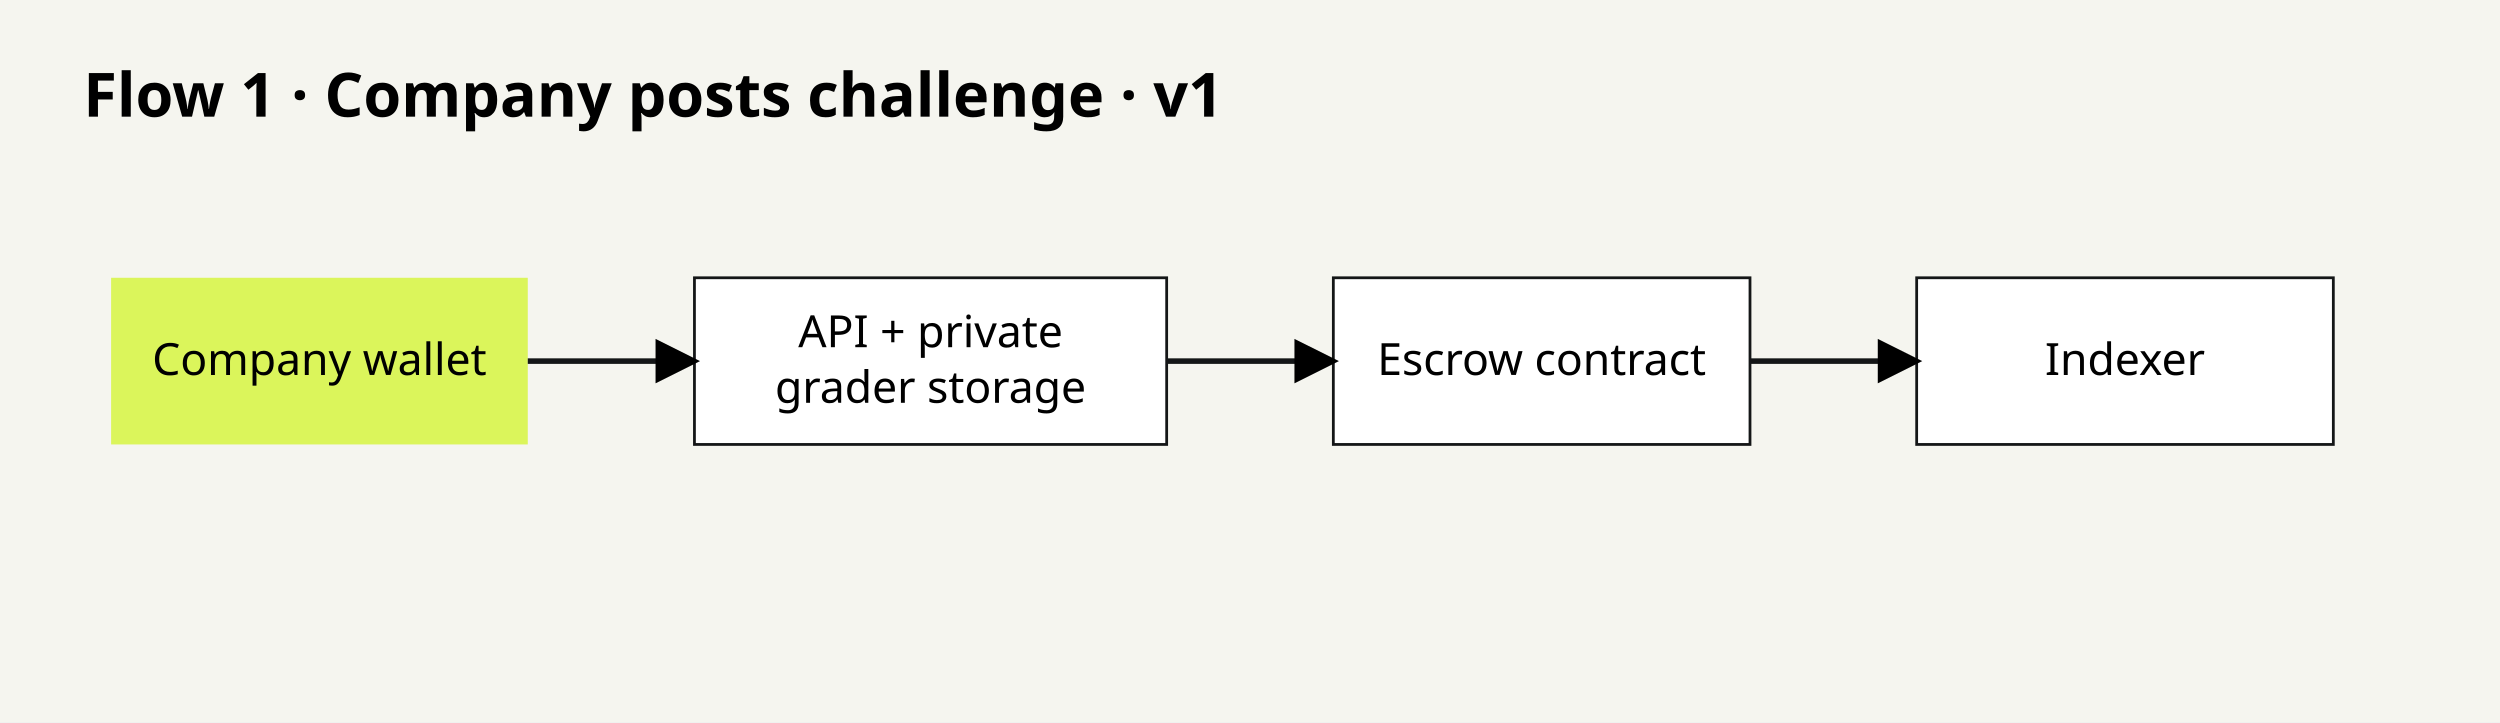
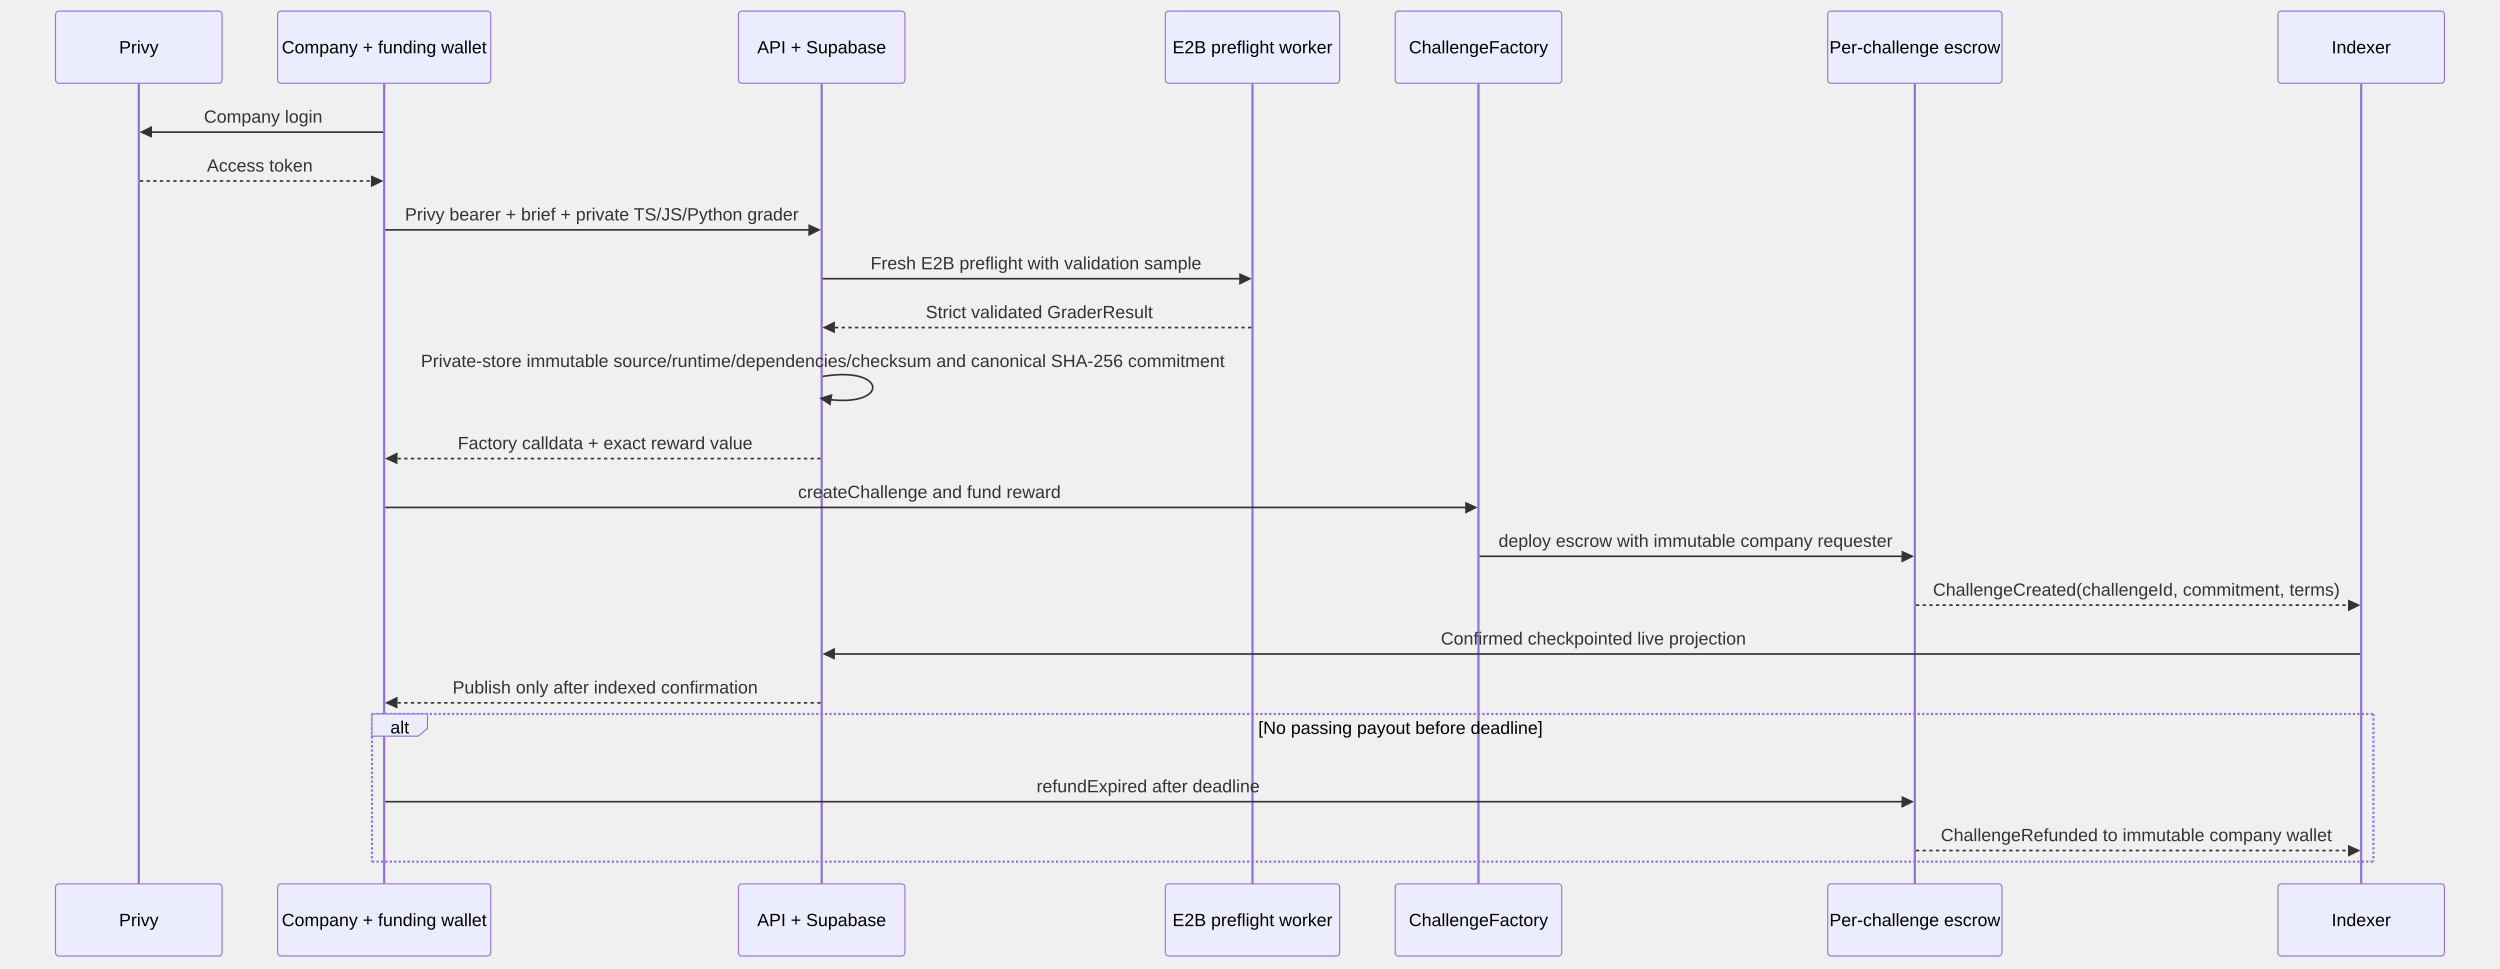
- <svg xmlns="http://www.w3.org/2000/svg" width="900" height="260" viewBox="0 0 900 260">
-   <rect width="100%" height="100%" fill="#f5f5ef" />
-   <text x="30" y="42" font-family="sans-serif" font-size="22" font-weight="bold">Flow 1 · Company posts challenge · v1</text>
-   <g font-family="sans-serif" font-size="16" text-anchor="middle">
-     <rect x="40" y="100" width="150" height="60" fill="#dbf55b" />
-     <text x="115" y="135">Company wallet</text>
-     <rect x="250" y="100" width="170" height="60" fill="white" stroke="#141617" />
-     <text x="335" y="125">API + private</text>
-     <text x="335" y="145">grader storage</text>
-     <rect x="480" y="100" width="150" height="60" fill="white" stroke="#141617" />
-     <text x="555" y="135">Escrow contract</text>
-     <rect x="690" y="100" width="150" height="60" fill="white" stroke="#141617" />
-     <text x="765" y="135">Indexer</text>
-   </g>
-   <g stroke="#141617" stroke-width="2" marker-end="url(#a)">
-     <path d="M190 130h60" />
-     <path d="M420 130h60" />
-     <path d="M630 130h60" />
-   </g>
-   <defs>
-     <marker id="a" markerWidth="8" markerHeight="8" refX="7" refY="4" orient="auto">
-       <path d="M0 0L8 4L0 8z" />
-     </marker>
-   </defs>
+ <svg xmlns="http://www.w3.org/2000/svg" id="my-svg" width="100%" style="max-width: 2251.5px; background-color: transparent;" viewBox="-50 -10 2251.5 872" role="graphics-document document" aria-roledescription="sequence">
+   <g>
+     <rect x="2001.5" y="786" fill="#eaeaea" stroke="#666" width="150" height="65" name="IDX" rx="3" ry="3" class="actor actor-bottom" />
+     <text x="2076.5" y="818.5" dominant-baseline="central" alignment-baseline="central" class="actor actor-box" style="text-anchor: middle; font-size: 16px; font-weight: 400;">
+       <tspan x="2076.5" dy="0">Indexer</tspan>
+     </text>
+   </g>
+   <g>
+     <rect x="1596" y="786" fill="#eaeaea" stroke="#666" width="157" height="65" name="E" rx="3" ry="3" class="actor actor-bottom" />
+     <text x="1674.5" y="818.5" dominant-baseline="central" alignment-baseline="central" class="actor actor-box" style="text-anchor: middle; font-size: 16px; font-weight: 400;">
+       <tspan x="1674.5" dy="0">Per-challenge escrow</tspan>
+     </text>
+   </g>
+   <g>
+     <rect x="1206.5" y="786" fill="#eaeaea" stroke="#666" width="150" height="65" name="F" rx="3" ry="3" class="actor actor-bottom" />
+     <text x="1281.5" y="818.5" dominant-baseline="central" alignment-baseline="central" class="actor actor-box" style="text-anchor: middle; font-size: 16px; font-weight: 400;">
+       <tspan x="1281.5" dy="0">ChallengeFactory</tspan>
+     </text>
+   </g>
+   <g>
+     <rect x="999.5" y="786" fill="#eaeaea" stroke="#666" width="157" height="65" name="W" rx="3" ry="3" class="actor actor-bottom" />
+     <text x="1078" y="818.5" dominant-baseline="central" alignment-baseline="central" class="actor actor-box" style="text-anchor: middle; font-size: 16px; font-weight: 400;">
+       <tspan x="1078" dy="0">E2B preflight worker</tspan>
+     </text>
+   </g>
+   <g>
+     <rect x="615" y="786" fill="#eaeaea" stroke="#666" width="150" height="65" name="API" rx="3" ry="3" class="actor actor-bottom" />
+     <text x="690" y="818.5" dominant-baseline="central" alignment-baseline="central" class="actor actor-box" style="text-anchor: middle; font-size: 16px; font-weight: 400;">
+       <tspan x="690" dy="0">API + Supabase</tspan>
+     </text>
+   </g>
+   <g>
+     <rect x="200" y="786" fill="#eaeaea" stroke="#666" width="192" height="65" name="C" rx="3" ry="3" class="actor actor-bottom" />
+     <text x="296" y="818.5" dominant-baseline="central" alignment-baseline="central" class="actor actor-box" style="text-anchor: middle; font-size: 16px; font-weight: 400;">
+       <tspan x="296" dy="0">Company + funding wallet</tspan>
+     </text>
+   </g>
+   <g>
+     <rect x="0" y="786" fill="#eaeaea" stroke="#666" width="150" height="65" name="P" rx="3" ry="3" class="actor actor-bottom" />
+     <text x="75" y="818.5" dominant-baseline="central" alignment-baseline="central" class="actor actor-box" style="text-anchor: middle; font-size: 16px; font-weight: 400;">
+       <tspan x="75" dy="0">Privy</tspan>
+     </text>
+   </g>
+   <g>
+     <line id="actor6" x1="2076.5" y1="65" x2="2076.5" y2="786" class="actor-line 200" stroke-width="0.5px" stroke="#999" name="IDX" data-et="life-line" data-id="IDX" />
+     <g id="root-6" data-et="participant" data-type="participant" data-id="IDX">
+       <rect x="2001.5" y="0" fill="#eaeaea" stroke="#666" width="150" height="65" name="IDX" rx="3" ry="3" class="actor actor-top" />
+       <text x="2076.5" y="32.5" dominant-baseline="central" alignment-baseline="central" class="actor actor-box" style="text-anchor: middle; font-size: 16px; font-weight: 400;">
+         <tspan x="2076.5" dy="0">Indexer</tspan>
+       </text>
+     </g>
+   </g>
+   <g>
+     <line id="actor5" x1="1674.5" y1="65" x2="1674.5" y2="786" class="actor-line 200" stroke-width="0.5px" stroke="#999" name="E" data-et="life-line" data-id="E" />
+     <g id="root-5" data-et="participant" data-type="participant" data-id="E">
+       <rect x="1596" y="0" fill="#eaeaea" stroke="#666" width="157" height="65" name="E" rx="3" ry="3" class="actor actor-top" />
+       <text x="1674.5" y="32.5" dominant-baseline="central" alignment-baseline="central" class="actor actor-box" style="text-anchor: middle; font-size: 16px; font-weight: 400;">
+         <tspan x="1674.5" dy="0">Per-challenge escrow</tspan>
+       </text>
+     </g>
+   </g>
+   <g>
+     <line id="actor4" x1="1281.5" y1="65" x2="1281.5" y2="786" class="actor-line 200" stroke-width="0.5px" stroke="#999" name="F" data-et="life-line" data-id="F" />
+     <g id="root-4" data-et="participant" data-type="participant" data-id="F">
+       <rect x="1206.5" y="0" fill="#eaeaea" stroke="#666" width="150" height="65" name="F" rx="3" ry="3" class="actor actor-top" />
+       <text x="1281.5" y="32.5" dominant-baseline="central" alignment-baseline="central" class="actor actor-box" style="text-anchor: middle; font-size: 16px; font-weight: 400;">
+         <tspan x="1281.5" dy="0">ChallengeFactory</tspan>
+       </text>
+     </g>
+   </g>
+   <g>
+     <line id="actor3" x1="1078" y1="65" x2="1078" y2="786" class="actor-line 200" stroke-width="0.5px" stroke="#999" name="W" data-et="life-line" data-id="W" />
+     <g id="root-3" data-et="participant" data-type="participant" data-id="W">
+       <rect x="999.5" y="0" fill="#eaeaea" stroke="#666" width="157" height="65" name="W" rx="3" ry="3" class="actor actor-top" />
+       <text x="1078" y="32.5" dominant-baseline="central" alignment-baseline="central" class="actor actor-box" style="text-anchor: middle; font-size: 16px; font-weight: 400;">
+         <tspan x="1078" dy="0">E2B preflight worker</tspan>
+       </text>
+     </g>
+   </g>
+   <g>
+     <line id="actor2" x1="690" y1="65" x2="690" y2="786" class="actor-line 200" stroke-width="0.5px" stroke="#999" name="API" data-et="life-line" data-id="API" />
+     <g id="root-2" data-et="participant" data-type="participant" data-id="API">
+       <rect x="615" y="0" fill="#eaeaea" stroke="#666" width="150" height="65" name="API" rx="3" ry="3" class="actor actor-top" />
+       <text x="690" y="32.5" dominant-baseline="central" alignment-baseline="central" class="actor actor-box" style="text-anchor: middle; font-size: 16px; font-weight: 400;">
+         <tspan x="690" dy="0">API + Supabase</tspan>
+       </text>
+     </g>
+   </g>
+   <g>
+     <line id="actor1" x1="296" y1="65" x2="296" y2="786" class="actor-line 200" stroke-width="0.5px" stroke="#999" name="C" data-et="life-line" data-id="C" />
+     <g id="root-1" data-et="participant" data-type="participant" data-id="C">
+       <rect x="200" y="0" fill="#eaeaea" stroke="#666" width="192" height="65" name="C" rx="3" ry="3" class="actor actor-top" />
+       <text x="296" y="32.5" dominant-baseline="central" alignment-baseline="central" class="actor actor-box" style="text-anchor: middle; font-size: 16px; font-weight: 400;">
+         <tspan x="296" dy="0">Company + funding wallet</tspan>
+       </text>
+     </g>
+   </g>
+   <g>
+     <line id="actor0" x1="75" y1="65" x2="75" y2="786" class="actor-line 200" stroke-width="0.5px" stroke="#999" name="P" data-et="life-line" data-id="P" />
+     <g id="root-0" data-et="participant" data-type="participant" data-id="P">
+       <rect x="0" y="0" fill="#eaeaea" stroke="#666" width="150" height="65" name="P" rx="3" ry="3" class="actor actor-top" />
+       <text x="75" y="32.5" dominant-baseline="central" alignment-baseline="central" class="actor actor-box" style="text-anchor: middle; font-size: 16px; font-weight: 400;">
+         <tspan x="75" dy="0">Privy</tspan>
+       </text>
+     </g>
+   </g>
+   <style>#my-svg{font-family:"trebuchet ms",verdana,arial,sans-serif;font-size:16px;fill:#333;}@keyframes edge-animation-frame{from{stroke-dashoffset:0;}}@keyframes dash{to{stroke-dashoffset:0;}}#my-svg .edge-animation-slow{stroke-dasharray:9,5!important;stroke-dashoffset:900;animation:dash 50s linear infinite;stroke-linecap:round;}#my-svg .edge-animation-fast{stroke-dasharray:9,5!important;stroke-dashoffset:900;animation:dash 20s linear infinite;stroke-linecap:round;}#my-svg .error-icon{fill:#552222;}#my-svg .error-text{fill:#552222;stroke:#552222;}#my-svg .edge-thickness-normal{stroke-width:1px;}#my-svg .edge-thickness-thick{stroke-width:3.5px;}#my-svg .edge-pattern-solid{stroke-dasharray:0;}#my-svg .edge-thickness-invisible{stroke-width:0;fill:none;}#my-svg .edge-pattern-dashed{stroke-dasharray:3;}#my-svg .edge-pattern-dotted{stroke-dasharray:2;}#my-svg .marker{fill:#333333;stroke:#333333;}#my-svg .marker.cross{stroke:#333333;}#my-svg svg{font-family:"trebuchet ms",verdana,arial,sans-serif;font-size:16px;}#my-svg p{margin:0;}#my-svg .actor{stroke:#9370DB;fill:#ECECFF;stroke-width:1;}#my-svg rect.actor.outer-path[data-look="neo"]{filter:drop-shadow(1px 2px 2px rgba(185, 185, 185, 1));}#my-svg rect.note[data-look="neo"]{stroke:#aaaa33;fill:#fff5ad;filter:drop-shadow(1px 2px 2px rgba(185, 185, 185, 1));}#my-svg text.actor&gt;tspan{fill:black;stroke:none;}#my-svg .actor-line{stroke:#9370DB;}#my-svg .innerArc{stroke-width:1.5;stroke-dasharray:none;}#my-svg .messageLine0{stroke-width:1.5;stroke-dasharray:none;stroke:#333;}#my-svg .messageLine1{stroke-width:1.5;stroke-dasharray:2,2;stroke:#333;}#my-svg [id$="-arrowhead"] path{fill:#333;stroke:#333;}#my-svg .sequenceNumber{fill:white;}#my-svg [id$="-sequencenumber"]{fill:#333;}#my-svg [id$="-crosshead"] path{fill:#333;stroke:#333;}#my-svg .messageText{fill:#333;stroke:none;}#my-svg .labelBox{stroke:#9370DB;fill:#ECECFF;filter:none;}#my-svg .labelText,#my-svg .labelText&gt;tspan{fill:black;stroke:none;}#my-svg .loopText,#my-svg .loopText&gt;tspan{fill:black;stroke:none;}#my-svg .sectionTitle,#my-svg .sectionTitle&gt;tspan{fill:black;stroke:none;}#my-svg .loopLine{stroke-width:2px;stroke-dasharray:2,2;stroke:#9370DB;fill:#9370DB;}#my-svg .note{stroke:#aaaa33;fill:#fff5ad;}#my-svg .noteText,#my-svg .noteText&gt;tspan{fill:black;stroke:none;font-weight:normal;}#my-svg .activation0{fill:#f4f4f4;stroke:#666;}#my-svg .activation1{fill:#f4f4f4;stroke:#666;}#my-svg .activation2{fill:#f4f4f4;stroke:#666;}#my-svg .actorPopupMenu{position:absolute;}#my-svg .actorPopupMenuPanel{position:absolute;fill:#ECECFF;box-shadow:0px 8px 16px 0px rgba(0,0,0,0.2);filter:drop-shadow(3px 5px 2px rgb(0 0 0 / 0.4));}#my-svg .actor-man circle,#my-svg line{fill:#ECECFF;stroke-width:2px;}#my-svg g rect.rect{filter:drop-shadow(1px 2px 2px rgba(185, 185, 185, 1));stroke:#9370DB;}#my-svg .node .neo-node{stroke:#9370DB;}#my-svg [data-look="neo"].node rect,#my-svg [data-look="neo"].cluster rect,#my-svg [data-look="neo"].node polygon{stroke:#9370DB;filter:drop-shadow(1px 2px 2px rgba(185, 185, 185, 1));}#my-svg [data-look="neo"].swimlane.cluster rect{filter:none;}#my-svg [data-look="neo"].node path{stroke:#9370DB;stroke-width:1px;}#my-svg [data-look="neo"].node .outer-path{filter:drop-shadow(1px 2px 2px rgba(185, 185, 185, 1));}#my-svg [data-look="neo"].node .neo-line path{stroke:#9370DB;filter:none;}#my-svg [data-look="neo"].node circle{stroke:#9370DB;filter:drop-shadow(1px 2px 2px rgba(185, 185, 185, 1));}#my-svg [data-look="neo"].node circle .state-start{fill:#000000;}#my-svg [data-look="neo"].icon-shape .icon{fill:#9370DB;filter:drop-shadow(1px 2px 2px rgba(185, 185, 185, 1));}#my-svg [data-look="neo"].icon-shape .icon-neo path{stroke:#9370DB;filter:drop-shadow(1px 2px 2px rgba(185, 185, 185, 1));}#my-svg :root{--mermaid-font-family:"trebuchet ms",verdana,arial,sans-serif;}</style>
+   <g />
+   <defs>
+     <symbol id="my-svg-computer" width="24" height="24">
+       <path transform="scale(.5)" d="M2 2v13h20v-13h-20zm18 11h-16v-9h16v9zm-10.228 6l.466-1h3.524l.467 1h-4.457zm14.228 3h-24l2-6h2.104l-1.33 4h18.45l-1.297-4h2.073l2 6zm-5-10h-14v-7h14v7z" />
+     </symbol>
+   </defs>
+   <defs>
+     <symbol id="my-svg-database" fill-rule="evenodd" clip-rule="evenodd">
+       <path transform="scale(.5)" d="M12.258.001l.256.004.255.005.253.008.251.01.249.012.247.015.246.016.242.019.241.02.239.023.236.024.233.027.231.028.229.031.225.032.223.034.22.036.217.038.214.04.211.041.208.043.205.045.201.046.198.048.194.05.191.051.187.053.183.054.18.056.175.057.172.059.168.06.163.061.16.063.155.064.15.066.074.033.073.033.071.034.07.034.069.035.068.035.067.035.066.035.064.036.064.036.062.036.06.036.06.037.058.037.058.037.055.038.055.038.053.038.052.038.051.039.05.039.048.039.047.039.045.04.044.04.043.04.041.04.04.041.039.041.037.041.036.041.034.041.033.042.032.042.03.042.029.042.027.042.026.043.024.043.023.043.021.043.02.043.018.044.017.043.015.044.013.044.012.044.011.045.009.044.007.045.006.045.004.045.002.045.001.045v17l-.001.045-.002.045-.004.045-.006.045-.007.045-.009.044-.011.045-.012.044-.013.044-.015.044-.017.043-.018.044-.02.043-.021.043-.023.043-.024.043-.026.043-.027.042-.029.042-.03.042-.032.042-.033.042-.034.041-.036.041-.037.041-.039.041-.04.041-.041.04-.043.04-.044.04-.045.04-.047.039-.048.039-.05.039-.051.039-.052.038-.053.038-.055.038-.055.038-.058.037-.058.037-.06.037-.06.036-.062.036-.064.036-.064.036-.066.035-.067.035-.068.035-.069.035-.07.034-.071.034-.073.033-.074.033-.15.066-.155.064-.16.063-.163.061-.168.06-.172.059-.175.057-.18.056-.183.054-.187.053-.191.051-.194.05-.198.048-.201.046-.205.045-.208.043-.211.041-.214.04-.217.038-.22.036-.223.034-.225.032-.229.031-.231.028-.233.027-.236.024-.239.023-.241.02-.242.019-.246.016-.247.015-.249.012-.251.01-.253.008-.255.005-.256.004-.258.001-.258-.001-.256-.004-.255-.005-.253-.008-.251-.01-.249-.012-.247-.015-.245-.016-.243-.019-.241-.02-.238-.023-.236-.024-.234-.027-.231-.028-.228-.031-.226-.032-.223-.034-.22-.036-.217-.038-.214-.04-.211-.041-.208-.043-.204-.045-.201-.046-.198-.048-.195-.05-.19-.051-.187-.053-.184-.054-.179-.056-.176-.057-.172-.059-.167-.06-.164-.061-.159-.063-.155-.064-.151-.066-.074-.033-.072-.033-.072-.034-.07-.034-.069-.035-.068-.035-.067-.035-.066-.035-.064-.036-.063-.036-.062-.036-.061-.036-.06-.037-.058-.037-.057-.037-.056-.038-.055-.038-.053-.038-.052-.038-.051-.039-.049-.039-.049-.039-.046-.039-.046-.04-.044-.04-.043-.04-.041-.04-.04-.041-.039-.041-.037-.041-.036-.041-.034-.041-.033-.042-.032-.042-.03-.042-.029-.042-.027-.042-.026-.043-.024-.043-.023-.043-.021-.043-.02-.043-.018-.044-.017-.043-.015-.044-.013-.044-.012-.044-.011-.045-.009-.044-.007-.045-.006-.045-.004-.045-.002-.045-.001-.045v-17l.001-.045.002-.045.004-.045.006-.045.007-.045.009-.044.011-.045.012-.044.013-.044.015-.044.017-.043.018-.044.02-.043.021-.043.023-.043.024-.043.026-.043.027-.042.029-.042.03-.042.032-.042.033-.042.034-.041.036-.041.037-.041.039-.041.04-.041.041-.04.043-.04.044-.04.046-.04.046-.039.049-.039.049-.039.051-.039.052-.038.053-.038.055-.038.056-.038.057-.037.058-.037.06-.037.061-.036.062-.036.063-.036.064-.036.066-.035.067-.035.068-.035.069-.035.07-.034.072-.034.072-.033.074-.033.151-.066.155-.064.159-.063.164-.061.167-.06.172-.059.176-.057.179-.056.184-.054.187-.053.19-.051.195-.05.198-.048.201-.046.204-.045.208-.043.211-.041.214-.04.217-.038.22-.036.223-.034.226-.032.228-.031.231-.028.234-.027.236-.024.238-.023.241-.02.243-.019.245-.016.247-.015.249-.012.251-.01.253-.008.255-.005.256-.004.258-.001.258.001zm-9.258 20.499v.01l.001.021.003.021.004.022.005.021.006.022.007.022.009.023.01.022.011.023.012.023.013.023.015.023.016.024.017.023.018.024.019.024.021.024.022.025.023.024.024.025.052.049.056.05.061.051.066.051.07.051.075.051.079.052.084.052.088.052.092.052.097.052.102.051.105.052.11.052.114.051.119.051.123.051.127.05.131.05.135.05.139.048.144.049.147.047.152.047.155.047.16.045.163.045.167.043.171.043.176.041.178.041.183.039.187.039.19.037.194.035.197.035.202.033.204.031.209.03.212.029.216.027.219.025.222.024.226.021.23.02.233.018.236.016.24.015.243.012.246.01.249.008.253.005.256.004.259.001.26-.001.257-.004.254-.005.25-.008.247-.011.244-.012.241-.014.237-.016.233-.018.231-.021.226-.021.224-.024.22-.026.216-.027.212-.028.21-.031.205-.031.202-.034.198-.034.194-.036.191-.037.187-.039.183-.04.179-.04.175-.042.172-.043.168-.044.163-.045.16-.046.155-.046.152-.047.148-.048.143-.049.139-.049.136-.05.131-.05.126-.05.123-.051.118-.052.114-.051.11-.052.106-.052.101-.052.096-.052.092-.052.088-.053.083-.051.079-.052.074-.052.07-.051.065-.051.06-.051.056-.05.051-.05.023-.024.023-.025.021-.024.02-.024.019-.024.018-.024.017-.024.015-.023.014-.024.013-.023.012-.023.01-.023.01-.022.008-.022.006-.022.006-.022.004-.022.004-.021.001-.021.001-.021v-4.127l-.077.055-.08.053-.083.054-.085.053-.087.052-.09.052-.093.051-.095.05-.097.05-.1.049-.102.049-.105.048-.106.047-.109.047-.111.046-.114.045-.115.045-.118.044-.12.043-.122.042-.124.042-.126.041-.128.04-.13.04-.132.038-.134.038-.135.037-.138.037-.139.035-.142.035-.143.034-.144.033-.147.032-.148.031-.15.03-.151.03-.153.029-.154.027-.156.027-.158.026-.159.025-.161.024-.162.023-.163.022-.165.021-.166.02-.167.019-.169.018-.169.017-.171.016-.173.015-.173.014-.175.013-.175.012-.177.011-.178.01-.179.008-.179.008-.181.006-.182.005-.182.004-.184.003-.184.002h-.37l-.184-.002-.184-.003-.182-.004-.182-.005-.181-.006-.179-.008-.179-.008-.178-.01-.176-.011-.176-.012-.175-.013-.173-.014-.172-.015-.171-.016-.17-.017-.169-.018-.167-.019-.166-.02-.165-.021-.163-.022-.162-.023-.161-.024-.159-.025-.157-.026-.156-.027-.155-.027-.153-.029-.151-.03-.15-.03-.148-.031-.146-.032-.145-.033-.143-.034-.141-.035-.14-.035-.137-.037-.136-.037-.134-.038-.132-.038-.13-.04-.128-.04-.126-.041-.124-.042-.122-.042-.12-.044-.117-.043-.116-.045-.113-.045-.112-.046-.109-.047-.106-.047-.105-.048-.102-.049-.1-.049-.097-.05-.095-.05-.093-.052-.09-.051-.087-.052-.085-.053-.083-.054-.08-.054-.077-.054v4.127zm0-5.654v.011l.001.021.003.021.004.021.005.022.006.022.007.022.009.022.01.022.011.023.012.023.013.023.015.024.016.023.017.024.018.024.019.024.021.024.022.024.023.025.024.024.052.05.056.05.061.05.066.051.07.051.075.052.079.051.084.052.088.052.092.052.097.052.102.052.105.052.11.051.114.051.119.052.123.05.127.051.131.05.135.049.139.049.144.048.147.048.152.047.155.046.16.045.163.045.167.044.171.042.176.042.178.04.183.04.187.038.19.037.194.036.197.034.202.033.204.032.209.03.212.028.216.027.219.025.222.024.226.022.23.02.233.018.236.016.24.014.243.012.246.01.249.008.253.006.256.003.259.001.26-.001.257-.003.254-.006.25-.008.247-.01.244-.012.241-.015.237-.016.233-.018.231-.02.226-.022.224-.024.22-.025.216-.027.212-.029.21-.03.205-.032.202-.033.198-.035.194-.036.191-.037.187-.039.183-.039.179-.041.175-.042.172-.043.168-.044.163-.045.16-.045.155-.047.152-.047.148-.048.143-.048.139-.05.136-.049.131-.05.126-.051.123-.051.118-.051.114-.052.11-.052.106-.052.101-.052.096-.052.092-.052.088-.052.083-.052.079-.052.074-.051.07-.052.065-.051.06-.05.056-.051.051-.049.023-.025.023-.024.021-.025.02-.024.019-.024.018-.024.017-.024.015-.023.014-.023.013-.024.012-.022.01-.023.01-.023.008-.022.006-.022.006-.022.004-.021.004-.022.001-.021.001-.021v-4.139l-.077.054-.08.054-.083.054-.085.052-.087.053-.09.051-.093.051-.095.051-.097.05-.1.049-.102.049-.105.048-.106.047-.109.047-.111.046-.114.045-.115.044-.118.044-.12.044-.122.042-.124.042-.126.041-.128.04-.13.039-.132.039-.134.038-.135.037-.138.036-.139.036-.142.035-.143.033-.144.033-.147.033-.148.031-.15.03-.151.03-.153.028-.154.028-.156.027-.158.026-.159.025-.161.024-.162.023-.163.022-.165.021-.166.02-.167.019-.169.018-.169.017-.171.016-.173.015-.173.014-.175.013-.175.012-.177.011-.178.009-.179.009-.179.007-.181.007-.182.005-.182.004-.184.003-.184.002h-.37l-.184-.002-.184-.003-.182-.004-.182-.005-.181-.007-.179-.007-.179-.009-.178-.009-.176-.011-.176-.012-.175-.013-.173-.014-.172-.015-.171-.016-.17-.017-.169-.018-.167-.019-.166-.02-.165-.021-.163-.022-.162-.023-.161-.024-.159-.025-.157-.026-.156-.027-.155-.028-.153-.028-.151-.03-.15-.03-.148-.031-.146-.033-.145-.033-.143-.033-.141-.035-.14-.036-.137-.036-.136-.037-.134-.038-.132-.039-.13-.039-.128-.04-.126-.041-.124-.042-.122-.043-.12-.043-.117-.044-.116-.044-.113-.046-.112-.046-.109-.046-.106-.047-.105-.048-.102-.049-.1-.049-.097-.05-.095-.051-.093-.051-.09-.051-.087-.053-.085-.052-.083-.054-.08-.054-.077-.054v4.139zm0-5.666v.011l.001.02.003.022.004.021.005.022.006.021.007.022.009.023.01.022.011.023.012.023.013.023.015.023.016.024.017.024.018.023.019.024.021.025.022.024.023.024.024.025.052.05.056.05.061.05.066.051.07.051.075.052.079.051.084.052.088.052.092.052.097.052.102.052.105.051.11.052.114.051.119.051.123.051.127.05.131.05.135.05.139.049.144.048.147.048.152.047.155.046.16.045.163.045.167.043.171.043.176.042.178.04.183.04.187.038.19.037.194.036.197.034.202.033.204.032.209.03.212.028.216.027.219.025.222.024.226.021.23.02.233.018.236.017.24.014.243.012.246.01.249.008.253.006.256.003.259.001.26-.001.257-.003.254-.006.25-.008.247-.01.244-.013.241-.014.237-.016.233-.018.231-.02.226-.022.224-.024.22-.025.216-.027.212-.029.21-.03.205-.032.202-.033.198-.035.194-.036.191-.037.187-.039.183-.039.179-.041.175-.042.172-.043.168-.044.163-.045.16-.045.155-.047.152-.047.148-.048.143-.049.139-.049.136-.049.131-.051.126-.05.123-.051.118-.052.114-.051.11-.052.106-.052.101-.052.096-.052.092-.052.088-.052.083-.052.079-.052.074-.052.07-.051.065-.051.06-.051.056-.05.051-.049.023-.025.023-.025.021-.024.02-.024.019-.024.018-.024.017-.024.015-.023.014-.024.013-.023.012-.023.01-.022.01-.023.008-.022.006-.022.006-.022.004-.022.004-.021.001-.021.001-.021v-4.153l-.077.054-.08.054-.083.053-.085.053-.087.053-.09.051-.093.051-.095.051-.097.05-.1.049-.102.048-.105.048-.106.048-.109.046-.111.046-.114.046-.115.044-.118.044-.12.043-.122.043-.124.042-.126.041-.128.04-.13.039-.132.039-.134.038-.135.037-.138.036-.139.036-.142.034-.143.034-.144.033-.147.032-.148.032-.15.03-.151.03-.153.028-.154.028-.156.027-.158.026-.159.024-.161.024-.162.023-.163.023-.165.021-.166.02-.167.019-.169.018-.169.017-.171.016-.173.015-.173.014-.175.013-.175.012-.177.01-.178.01-.179.009-.179.007-.181.006-.182.006-.182.004-.184.003-.184.001-.185.001-.185-.001-.184-.001-.184-.003-.182-.004-.182-.006-.181-.006-.179-.007-.179-.009-.178-.01-.176-.01-.176-.012-.175-.013-.173-.014-.172-.015-.171-.016-.17-.017-.169-.018-.167-.019-.166-.02-.165-.021-.163-.023-.162-.023-.161-.024-.159-.024-.157-.026-.156-.027-.155-.028-.153-.028-.151-.03-.15-.03-.148-.032-.146-.032-.145-.033-.143-.034-.141-.034-.14-.036-.137-.036-.136-.037-.134-.038-.132-.039-.13-.039-.128-.041-.126-.041-.124-.041-.122-.043-.12-.043-.117-.044-.116-.044-.113-.046-.112-.046-.109-.046-.106-.048-.105-.048-.102-.048-.1-.05-.097-.049-.095-.051-.093-.051-.09-.052-.087-.052-.085-.053-.083-.053-.08-.054-.077-.054v4.153zm8.74-8.179l-.257.004-.254.005-.25.008-.247.011-.244.012-.241.014-.237.016-.233.018-.231.021-.226.022-.224.023-.22.026-.216.027-.212.028-.21.031-.205.032-.202.033-.198.034-.194.036-.191.038-.187.038-.183.04-.179.041-.175.042-.172.043-.168.043-.163.045-.16.046-.155.046-.152.048-.148.048-.143.048-.139.049-.136.05-.131.05-.126.051-.123.051-.118.051-.114.052-.11.052-.106.052-.101.052-.096.052-.092.052-.088.052-.083.052-.079.052-.074.051-.07.052-.065.051-.06.05-.056.05-.051.05-.023.025-.023.024-.021.024-.02.025-.019.024-.018.024-.017.023-.015.024-.014.023-.013.023-.012.023-.01.023-.01.022-.008.022-.006.023-.006.021-.004.022-.004.021-.001.021-.001.021.001.021.001.021.004.021.004.022.006.021.006.023.008.022.01.022.01.023.012.023.013.023.014.023.015.024.017.023.018.024.019.024.02.025.021.024.023.024.023.025.051.05.056.05.06.05.065.051.07.052.074.051.079.052.083.052.088.052.092.052.096.052.101.052.106.052.11.052.114.052.118.051.123.051.126.051.131.05.136.05.139.049.143.048.148.048.152.048.155.046.16.046.163.045.168.043.172.043.175.042.179.041.183.04.187.038.191.038.194.036.198.034.202.033.205.032.21.031.212.028.216.027.22.026.224.023.226.022.231.021.233.018.237.016.241.014.244.012.247.011.25.008.254.005.257.004.26.001.26-.001.257-.004.254-.005.25-.008.247-.011.244-.012.241-.014.237-.016.233-.018.231-.021.226-.022.224-.023.22-.026.216-.027.212-.028.21-.031.205-.032.202-.033.198-.034.194-.036.191-.038.187-.038.183-.04.179-.041.175-.042.172-.043.168-.043.163-.045.16-.046.155-.046.152-.048.148-.048.143-.048.139-.049.136-.05.131-.05.126-.051.123-.051.118-.051.114-.052.11-.052.106-.052.101-.052.096-.052.092-.052.088-.052.083-.052.079-.052.074-.051.07-.052.065-.051.06-.05.056-.05.051-.05.023-.025.023-.024.021-.024.02-.025.019-.024.018-.024.017-.023.015-.024.014-.023.013-.023.012-.023.01-.023.01-.022.008-.022.006-.023.006-.021.004-.022.004-.021.001-.021.001-.021-.001-.021-.001-.021-.004-.021-.004-.022-.006-.021-.006-.023-.008-.022-.01-.022-.01-.023-.012-.023-.013-.023-.014-.023-.015-.024-.017-.023-.018-.024-.019-.024-.02-.025-.021-.024-.023-.024-.023-.025-.051-.05-.056-.05-.06-.05-.065-.051-.07-.052-.074-.051-.079-.052-.083-.052-.088-.052-.092-.052-.096-.052-.101-.052-.106-.052-.11-.052-.114-.052-.118-.051-.123-.051-.126-.051-.131-.05-.136-.05-.139-.049-.143-.048-.148-.048-.152-.048-.155-.046-.16-.046-.163-.045-.168-.043-.172-.043-.175-.042-.179-.041-.183-.04-.187-.038-.191-.038-.194-.036-.198-.034-.202-.033-.205-.032-.21-.031-.212-.028-.216-.027-.22-.026-.224-.023-.226-.022-.231-.021-.233-.018-.237-.016-.241-.014-.244-.012-.247-.011-.25-.008-.254-.005-.257-.004-.26-.001-.26.001z" />
+     </symbol>
+   </defs>
+   <defs>
+     <symbol id="my-svg-clock" width="24" height="24">
+       <path transform="scale(.5)" d="M12 2c5.514 0 10 4.486 10 10s-4.486 10-10 10-10-4.486-10-10 4.486-10 10-10zm0-2c-6.627 0-12 5.373-12 12s5.373 12 12 12 12-5.373 12-12-5.373-12-12-12zm5.848 12.459c.202.038.202.333.001.372-1.907.361-6.045 1.111-6.547 1.111-.719 0-1.301-.582-1.301-1.301 0-.512.77-5.447 1.125-7.445.034-.192.312-.181.343.014l.985 6.238 5.394 1.011z" />
+     </symbol>
+   </defs>
+   <defs>
+     <marker id="my-svg-arrowhead" refX="7.9" refY="5" markerUnits="userSpaceOnUse" markerWidth="12" markerHeight="12" orient="auto-start-reverse">
+       <path d="M -1 0 L 10 5 L 0 10 z" />
+     </marker>
+   </defs>
+   <defs>
+     <marker id="my-svg-crosshead" markerWidth="15" markerHeight="8" orient="auto" refX="4" refY="4.5">
+       <path fill="none" stroke="#000000" stroke-width="1pt" d="M 1,2 L 6,7 M 6,2 L 1,7" style="stroke-dasharray: 0, 0;" />
+     </marker>
+   </defs>
+   <defs>
+     <marker id="my-svg-filled-head" refX="15.5" refY="7" markerWidth="20" markerHeight="28" orient="auto">
+       <path d="M 18,7 L9,13 L14,7 L9,1 Z" />
+     </marker>
+   </defs>
+   <defs>
+     <marker id="my-svg-sequencenumber" refX="15" refY="15" markerWidth="60" markerHeight="40" orient="auto">
+       <circle cx="15" cy="15" r="6" />
+     </marker>
+   </defs>
+   <defs>
+     <marker id="my-svg-solidTopArrowHead" refX="7.9" refY="7.25" markerUnits="userSpaceOnUse" markerWidth="12" markerHeight="12" orient="auto-start-reverse">
+       <path d="M 0 0 L 10 8 L 0 8 z" />
+     </marker>
+   </defs>
+   <defs>
+     <marker id="my-svg-solidBottomArrowHead" refX="7.9" refY="0.75" markerUnits="userSpaceOnUse" markerWidth="12" markerHeight="12" orient="auto-start-reverse">
+       <path d="M 0 0 L 10 0 L 0 8 z" />
+     </marker>
+   </defs>
+   <defs>
+     <marker id="my-svg-stickTopArrowHead" refX="7.5" refY="7" markerUnits="userSpaceOnUse" markerWidth="12" markerHeight="12" orient="auto-start-reverse">
+       <path d="M 0 0 L 7 7" stroke="black" stroke-width="1.5" fill="none" />
+     </marker>
+   </defs>
+   <defs>
+     <marker id="my-svg-stickBottomArrowHead" refX="7.5" refY="0" markerUnits="userSpaceOnUse" markerWidth="12" markerHeight="12" orient="auto-start-reverse">
+       <path d="M 0 7 L 7 0" stroke="black" stroke-width="1.5" fill="none" />
+     </marker>
+   </defs>
+   <g data-et="control-structure" data-id="i15">
+     <line x1="285" y1="633" x2="2087.5" y2="633" class="loopLine" />
+     <line x1="2087.5" y1="633" x2="2087.5" y2="766" class="loopLine" />
+     <line x1="285" y1="766" x2="2087.5" y2="766" class="loopLine" />
+     <line x1="285" y1="633" x2="285" y2="766" class="loopLine" />
+     <polygon points="285,633 335,633 335,646 326.6,653 285,653" class="labelBox" />
+     <text x="310" y="646" text-anchor="middle" dominant-baseline="middle" alignment-baseline="middle" class="labelText" style="font-size: 16px; font-weight: 400;">alt</text>
+     <text x="1211.25" y="651" text-anchor="middle" class="loopText" style="font-size: 16px; font-weight: 400;">
+       <tspan x="1211.25">[No passing payout before deadline]</tspan>
+     </text>
+   </g>
+   <text x="187" y="80" text-anchor="middle" dominant-baseline="middle" alignment-baseline="middle" class="messageText" dy="1em" style="font-size: 16px; font-weight: 400;">Company login</text>
+   <line x1="295" y1="109" x2="79" y2="109" class="messageLine0" data-et="message" data-id="i0" data-from="C" data-to="P" stroke-width="2" stroke="none" marker-end="url(#my-svg-arrowhead)" style="fill: none;" />
+   <text x="184" y="124" text-anchor="middle" dominant-baseline="middle" alignment-baseline="middle" class="messageText" dy="1em" style="font-size: 16px; font-weight: 400;">Access token</text>
+   <line x1="76" y1="153" x2="292" y2="153" class="messageLine1" data-et="message" data-id="i1" data-from="P" data-to="C" stroke-width="2" stroke="none" marker-end="url(#my-svg-arrowhead)" style="stroke-dasharray: 3, 3; fill: none;" />
+   <text x="492" y="168" text-anchor="middle" dominant-baseline="middle" alignment-baseline="middle" class="messageText" dy="1em" style="font-size: 16px; font-weight: 400;">Privy bearer + brief + private TS/JS/Python grader</text>
+   <line x1="297" y1="197" x2="686" y2="197" class="messageLine0" data-et="message" data-id="i2" data-from="C" data-to="API" stroke-width="2" stroke="none" marker-end="url(#my-svg-arrowhead)" style="fill: none;" />
+   <text x="883" y="212" text-anchor="middle" dominant-baseline="middle" alignment-baseline="middle" class="messageText" dy="1em" style="font-size: 16px; font-weight: 400;">Fresh E2B preflight with validation sample</text>
+   <line x1="691" y1="241" x2="1074" y2="241" class="messageLine0" data-et="message" data-id="i3" data-from="API" data-to="W" stroke-width="2" stroke="none" marker-end="url(#my-svg-arrowhead)" style="fill: none;" />
+   <text x="886" y="256" text-anchor="middle" dominant-baseline="middle" alignment-baseline="middle" class="messageText" dy="1em" style="font-size: 16px; font-weight: 400;">Strict validated GraderResult</text>
+   <line x1="1077" y1="285" x2="694" y2="285" class="messageLine1" data-et="message" data-id="i4" data-from="W" data-to="API" stroke-width="2" stroke="none" marker-end="url(#my-svg-arrowhead)" style="stroke-dasharray: 3, 3; fill: none;" />
+   <text x="691" y="300" text-anchor="middle" dominant-baseline="middle" alignment-baseline="middle" class="messageText" dy="1em" style="font-size: 16px; font-weight: 400;">Private-store immutable source/runtime/dependencies/checksum and canonical SHA-256 commitment</text>
+   <path d="M 691,329 C 751,319 751,359 691,349" class="messageLine0" data-et="message" data-id="i5" data-from="API" data-to="API" stroke-width="2" stroke="none" marker-end="url(#my-svg-arrowhead)" style="fill: none;" />
+   <text x="495" y="374" text-anchor="middle" dominant-baseline="middle" alignment-baseline="middle" class="messageText" dy="1em" style="font-size: 16px; font-weight: 400;">Factory calldata + exact reward value</text>
+   <line x1="689" y1="403" x2="300" y2="403" class="messageLine1" data-et="message" data-id="i6" data-from="API" data-to="C" stroke-width="2" stroke="none" marker-end="url(#my-svg-arrowhead)" style="stroke-dasharray: 3, 3; fill: none;" />
+   <text x="787" y="418" text-anchor="middle" dominant-baseline="middle" alignment-baseline="middle" class="messageText" dy="1em" style="font-size: 16px; font-weight: 400;">createChallenge and fund reward</text>
+   <line x1="297" y1="447" x2="1277.5" y2="447" class="messageLine0" data-et="message" data-id="i7" data-from="C" data-to="F" stroke-width="2" stroke="none" marker-end="url(#my-svg-arrowhead)" style="fill: none;" />
+   <text x="1477" y="462" text-anchor="middle" dominant-baseline="middle" alignment-baseline="middle" class="messageText" dy="1em" style="font-size: 16px; font-weight: 400;">deploy escrow with immutable company requester</text>
+   <line x1="1282.5" y1="491" x2="1670.5" y2="491" class="messageLine0" data-et="message" data-id="i8" data-from="F" data-to="E" stroke-width="2" stroke="none" marker-end="url(#my-svg-arrowhead)" style="fill: none;" />
+   <text x="1874" y="506" text-anchor="middle" dominant-baseline="middle" alignment-baseline="middle" class="messageText" dy="1em" style="font-size: 16px; font-weight: 400;">ChallengeCreated(challengeId, commitment, terms)</text>
+   <line x1="1675.5" y1="535" x2="2072.5" y2="535" class="messageLine1" data-et="message" data-id="i9" data-from="E" data-to="IDX" stroke-width="2" stroke="none" marker-end="url(#my-svg-arrowhead)" style="stroke-dasharray: 3, 3; fill: none;" />
+   <text x="1385" y="550" text-anchor="middle" dominant-baseline="middle" alignment-baseline="middle" class="messageText" dy="1em" style="font-size: 16px; font-weight: 400;">Confirmed checkpointed live projection</text>
+   <line x1="2075.5" y1="579" x2="694" y2="579" class="messageLine0" data-et="message" data-id="i10" data-from="IDX" data-to="API" stroke-width="2" stroke="none" marker-end="url(#my-svg-arrowhead)" style="fill: none;" />
+   <text x="495" y="594" text-anchor="middle" dominant-baseline="middle" alignment-baseline="middle" class="messageText" dy="1em" style="font-size: 16px; font-weight: 400;">Publish only after indexed confirmation</text>
+   <line x1="689" y1="623" x2="300" y2="623" class="messageLine1" data-et="message" data-id="i11" data-from="API" data-to="C" stroke-width="2" stroke="none" marker-end="url(#my-svg-arrowhead)" style="stroke-dasharray: 3, 3; fill: none;" />
+   <text x="984" y="683" text-anchor="middle" dominant-baseline="middle" alignment-baseline="middle" class="messageText" dy="1em" style="font-size: 16px; font-weight: 400;">refundExpired after deadline</text>
+   <line x1="297" y1="712" x2="1670.5" y2="712" class="messageLine0" data-et="message" data-id="i13" data-from="C" data-to="E" stroke-width="2" stroke="none" marker-end="url(#my-svg-arrowhead)" style="fill: none;" />
+   <text x="1874" y="727" text-anchor="middle" dominant-baseline="middle" alignment-baseline="middle" class="messageText" dy="1em" style="font-size: 16px; font-weight: 400;">ChallengeRefunded to immutable company wallet</text>
+   <line x1="1675.5" y1="756" x2="2072.5" y2="756" class="messageLine1" data-et="message" data-id="i14" data-from="E" data-to="IDX" stroke-width="2" stroke="none" marker-end="url(#my-svg-arrowhead)" style="stroke-dasharray: 3, 3; fill: none;" />
</svg>
